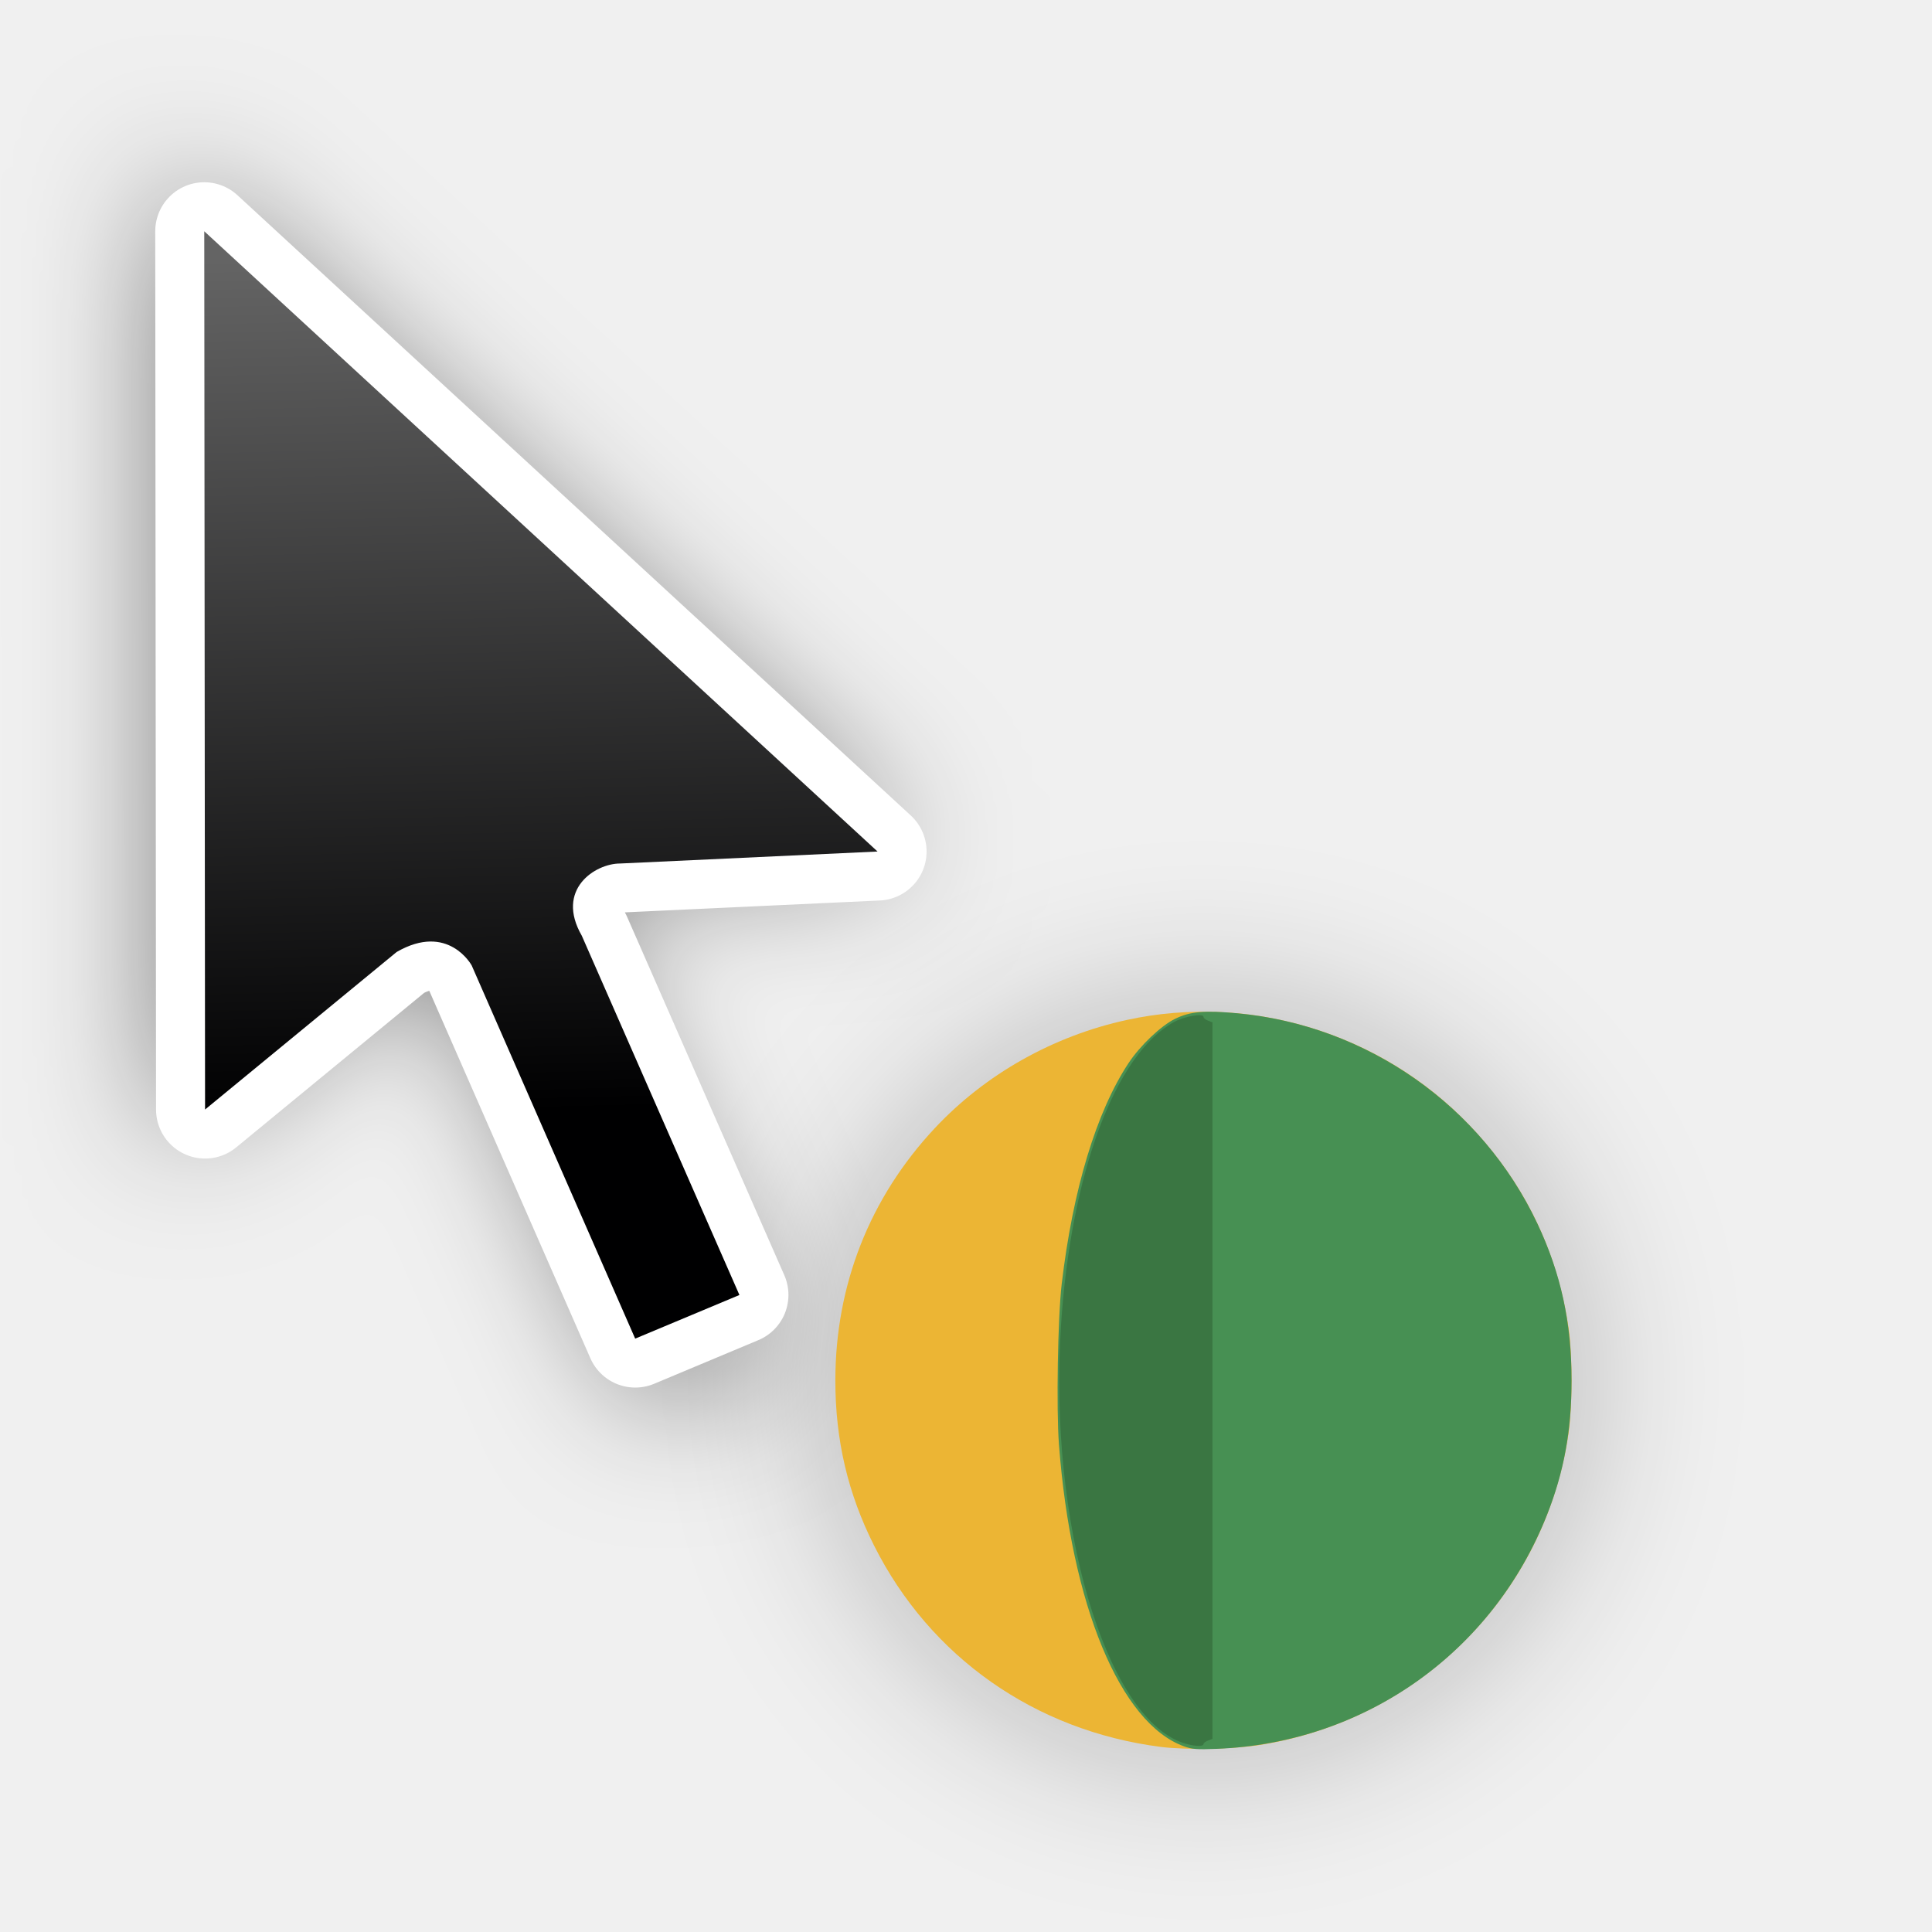
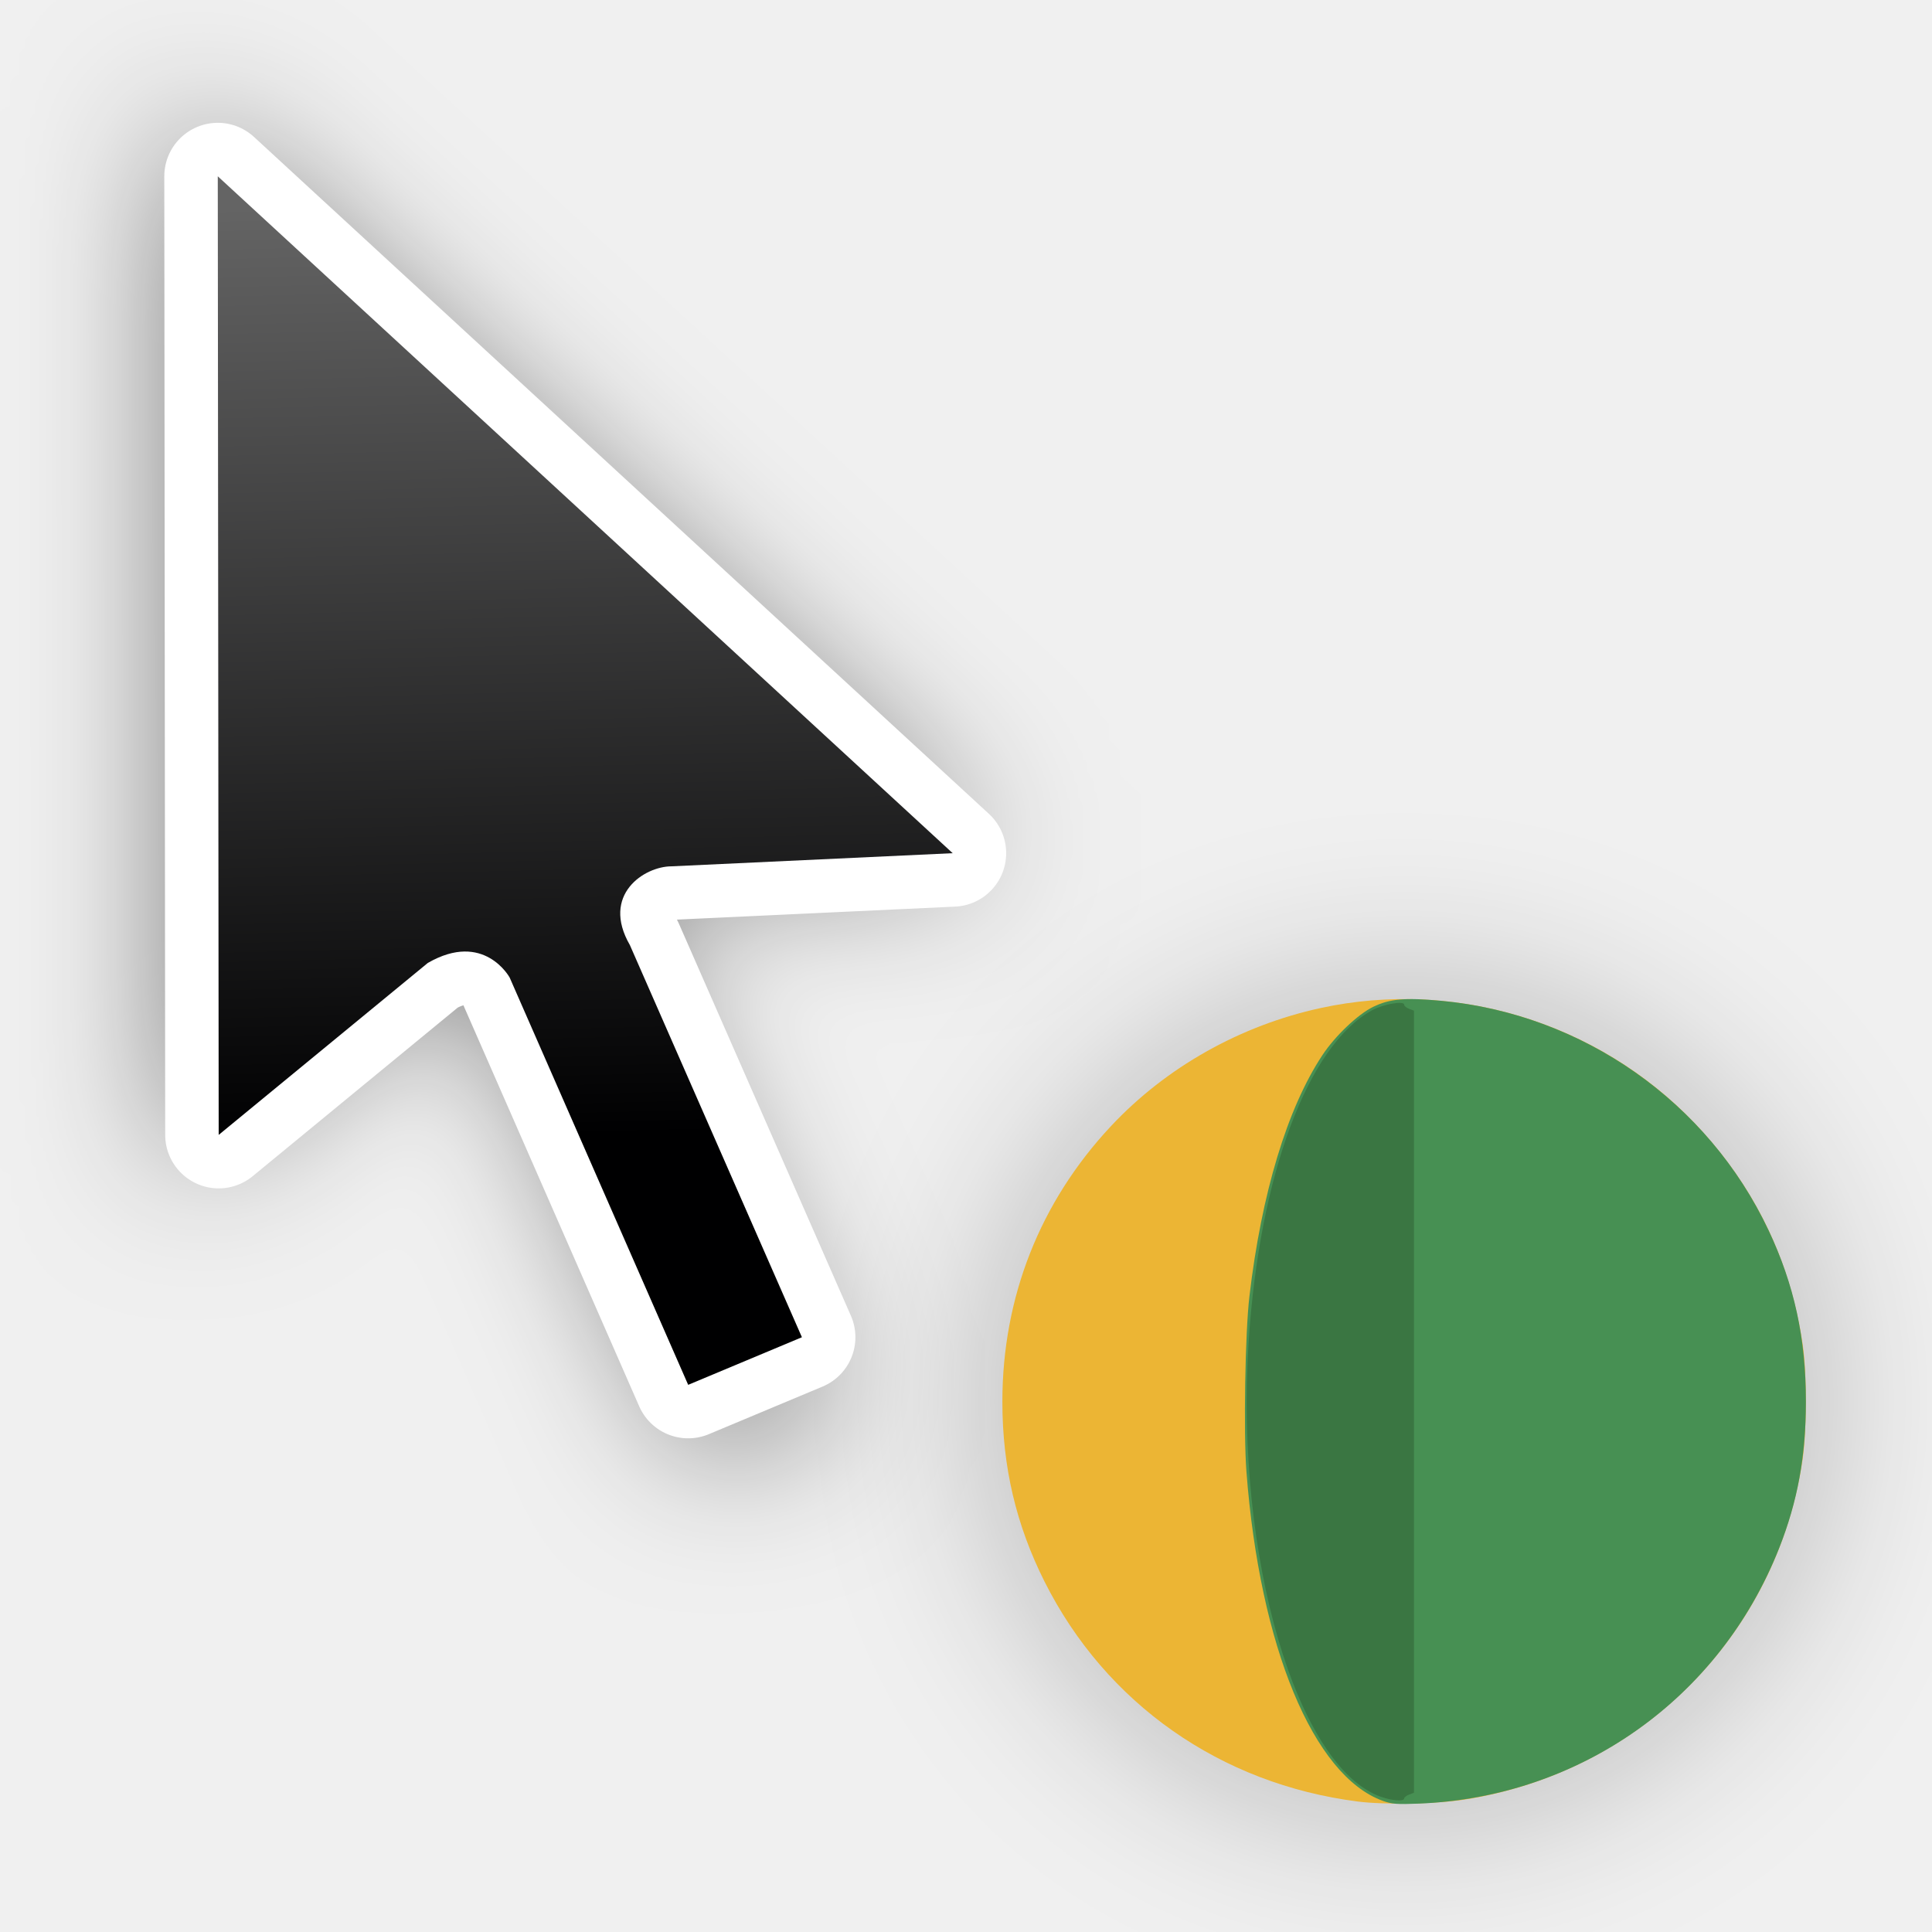
- <svg xmlns="http://www.w3.org/2000/svg" xmlns:xlink="http://www.w3.org/1999/xlink" width="32px" height="32px" viewBox="0 0 24 24" version="1.1" id="svg2">
-   <defs id="defs11">
-     <linearGradient xlink:href="#linearGradient8199" id="linearGradient9185" gradientUnits="userSpaceOnUse" gradientTransform="matrix(0.75,0,0,0.75,-24.13955,-577.8849)" x1="42.288" y1="760.581" x2="41.944" y2="746.356" />
+ <svg xmlns="http://www.w3.org/2000/svg" xmlns:xlink="http://www.w3.org/1999/xlink" width="100mm" height="100mm" viewBox="0 0 100 100" version="1.1" id="svg8">
+   <defs id="defs2">
+     <clipPath id="clip1">
+       <path id="path4225" d="m 17,10 14,0 0,20 -14,0 m 0,-20" />
+     </clipPath>
+     <clipPath id="clip2">
+       <path id="path4228" d="m 41.895,19.992 c 0,10.582 -8.02,19.16 -17.895,19.16 -9.875,0 -17.891,-8.574 -17.891,-19.16 0,-10.586 8.02,-19.16 17.891,-19.16 9.879,0 17.895,8.574 17.895,19.16 m 0,0" />
+     </clipPath>
+     <clipPath id="clip1-3">
+       <path d="m 17,10 14,0 0,20 -14,0 m 0,-20" id="path4225-2" />
+     </clipPath>
+     <clipPath id="clip2-0">
+       <path d="m 41.895,19.992 c 0,10.582 -8.02,19.16 -17.895,19.16 -9.875,0 -17.891,-8.574 -17.891,-19.16 0,-10.586 8.02,-19.16 17.891,-19.16 9.879,0 17.895,8.574 17.895,19.16 m 0,0" id="path4228-6" />
+     </clipPath>
+     <linearGradient xlink:href="#linearGradient8199" id="linearGradient5665" gradientUnits="userSpaceOnUse" gradientTransform="matrix(3.410758,0,0,3.410758,-116.022,-2338.274)" x1="42.288" y1="760.581" x2="41.944" y2="746.356" />
    <linearGradient id="linearGradient8199">
      <stop style="stop-color:#000001;stop-opacity:1" offset="0" id="stop8195" />
      <stop style="stop-color:#646464;stop-opacity:1" offset="1" id="stop8197" />
    </linearGradient>
    <filter style="color-interpolation-filters:sRGB" id="filter3764" x="-0.214" width="1.428" y="-0.13" height="1.261">
      <feGaussianBlur stdDeviation="1.082" id="feGaussianBlur3766" />
    </filter>
-     <filter style="color-interpolation-filters:sRGB" height="1.444" y="-0.222" width="1.444" x="-0.222" id="filter7558">
-       <feGaussianBlur id="feGaussianBlur7560" stdDeviation="1.202" />
+     <filter id="filter7558-3" x="-0.222" width="1.444" y="-0.222" height="1.444" style="color-interpolation-filters:sRGB">
+       <feGaussianBlur stdDeviation="1.202" id="feGaussianBlur7560-9" />
    </filter>
  </defs>
-   <g id="layer1" />
-   <g id="layer2">
-     <g id="g71" transform="translate(-1.31463,21.26391)">
-       <path transform="matrix(0.75,0,0,0.75,1.31463,-21.26392)" id="path9167" d="m 19.933,16.365 c -3.59,0 -6.5,2.91 -6.5,6.5 0,3.59 2.91,6.5 6.5,6.5 3.59,0 6.5,-2.91 6.5,-6.5 0,-3.59 -2.91,-6.5 -6.5,-6.5 z" style="color:#000000;font-style:normal;font-variant:normal;font-weight:normal;font-stretch:normal;font-size:medium;line-height:normal;font-family:Sans;-inkscape-font-specification:Sans;text-indent:0;text-align:start;text-decoration:none;text-decoration-line:none;letter-spacing:normal;word-spacing:normal;text-transform:none;writing-mode:lr-tb;direction:ltr;baseline-shift:baseline;text-anchor:start;display:inline;overflow:visible;visibility:visible;opacity:0.2;fill:#000000;fill-opacity:1;fill-rule:nonzero;stroke:none;stroke-width:2;marker:none;filter:url(#filter7558);enable-background:accumulate" />
-       <path id="path9179" d="m 331.746,648.974 0.015,15.815 3.45,-2.836 c 0.93,-0.537 1.351,0.241 1.351,0.241 l 2.945,6.719 1.876,-0.785 -2.838,-6.469 c -0.482,-0.835 0.242,-1.3 0.687,-1.3 l 4.639,-0.217 z" style="display:inline;opacity:0.5;fill:#000000;fill-opacity:1;stroke:none;stroke-width:0.765;stroke-linecap:round;stroke-linejoin:round;stroke-miterlimit:4;stroke-dasharray:none;stroke-opacity:1;filter:url(#filter3764)" transform="matrix(0.7759386,0,0,0.7759386,-254.085,-522.8127)" />
-       <path style="display:inline;fill:#ffffff;fill-opacity:1;stroke:#ffffff;stroke-width:1.218;stroke-linecap:round;stroke-linejoin:round;stroke-miterlimit:4;stroke-dasharray:none;stroke-opacity:1" d="m 3.852,-18.391 0.01,10.91 2.38,-1.957 c 0.641,-0.37 0.932,0.167 0.932,0.167 l 2.032,4.635 1.294,-0.542 -1.958,-4.463 C 8.21,-10.216 8.709,-10.537 9.016,-10.537 l 3.2,-0.149 z" id="path9181" />
-       <path style="display:inline;fill:url(#linearGradient9185);fill-opacity:1;stroke:none;stroke-width:0.528;stroke-linecap:round;stroke-linejoin:round;stroke-miterlimit:4;stroke-dasharray:none;stroke-opacity:1" d="m 3.852,-18.391 0.01,10.91 2.38,-1.957 c 0.641,-0.37 0.932,0.167 0.932,0.167 L 9.205,-4.635 10.5,-5.177 8.542,-9.64 c -0.332,-0.576 0.167,-0.897 0.474,-0.897 l 3.2,-0.149 z" id="path9183" />
-       <g id="g8336" transform="matrix(0.06353898,0,0,0.06353898,8.557805,-9.36572)" style="display:inline">
-         <path style="fill:#ecb534;stroke-width:0.353" d="M 112.998,154.282 C 88.378,151.138 67.845,136.725 56.877,114.887 51.764,104.706 49.322,94.29 49.322,82.661 c 0,-18.699 6.728,-35.773 19.452,-49.364 9.868,-10.541 23.139,-18.017 37.545,-21.152 24.191,-5.265 49.847,2.635 67.009,20.631 10.688,11.208 17.175,24.552 19.386,39.876 0.724,5.02 0.711,15.049 -0.027,20.175 -4.54,31.553 -28.99,56.194 -60.639,61.114 -5.024,0.781 -14.304,0.947 -19.051,0.341 z" id="path8330" />
-         <path style="fill:#479053;stroke-width:0.353" d="M 117.484,154.163 C 105.028,149.684 95.435,126.538 93.04,95.185 92.505,88.17 92.809,70.296 93.575,63.787 c 2.175,-18.481 6.778,-33.688 13.079,-43.215 2.27,-3.432 6.34,-7.302 9.089,-8.642 2.949,-1.438 5.69,-1.683 12.149,-1.087 25.35,2.34 47.827,18.092 58.686,41.127 4.602,9.763 6.677,19.294 6.677,30.673 0,9.794 -1.48,17.884 -4.811,26.301 -10.64,26.884 -35.572,44.549 -64.51,45.708 -3.926,0.157 -4.855,0.087 -6.451,-0.487 z" id="path8332" />
-         <path style="fill:#3a7642;stroke-width:0.353" d="M 117.205,153.456 C 102.046,148.216 90.981,110.342 93.427,72.072 95.341,42.124 104.023,18.794 115.587,12.52 c 1.987,-1.078 5.702,-1.719 5.702,-0.984 0,0.226 0.397,0.562 0.882,0.746 l 0.882,0.335 v 70.044 70.044 l -0.882,0.335 c -0.485,0.184 -0.882,0.498 -0.882,0.697 0,0.553 -2.087,0.41 -4.084,-0.281 z" id="path8334" />
+   <g id="layer1" transform="translate(0,-197)">
+     <g id="g29442" transform="translate(-118.1158,-15.63112)">
+       <path style="color:#000000;font-style:normal;font-variant:normal;font-weight:normal;font-stretch:normal;font-size:medium;line-height:normal;font-family:Sans;-inkscape-font-specification:Sans;text-indent:0;text-align:start;text-decoration:none;text-decoration-line:none;letter-spacing:normal;word-spacing:normal;text-transform:none;writing-mode:lr-tb;direction:ltr;baseline-shift:baseline;text-anchor:start;display:inline;overflow:visible;visibility:visible;opacity:0.2;fill:#000000;fill-opacity:1;fill-rule:nonzero;stroke:none;stroke-width:2;marker:none;filter:url(#filter7558-3);enable-background:accumulate" d="m 19.933,16.365 c -3.59,0 -6.5,2.91 -6.5,6.5 0,3.59 2.91,6.5 6.5,6.5 3.59,0 6.5,-2.91 6.5,-6.5 0,-3.59 -2.91,-6.5 -6.5,-6.5 z" id="path9167" transform="matrix(3.410757,0,0,3.410757,122.8071,207.1891)" />
+       <g style="display:inline" transform="matrix(0.2889547,0,0,0.2889547,155.7467,261.2982)" id="g8336">
+         <path id="path8330" d="M 112.998,154.282 C 88.378,151.138 67.845,136.725 56.877,114.887 51.764,104.706 49.322,94.29 49.322,82.661 c 0,-18.699 6.728,-35.773 19.452,-49.364 9.868,-10.541 23.139,-18.017 37.545,-21.152 24.191,-5.265 49.847,2.635 67.009,20.631 10.688,11.208 17.175,24.552 19.386,39.876 0.724,5.02 0.711,15.049 -0.027,20.175 -4.54,31.553 -28.99,56.194 -60.639,61.114 -5.024,0.781 -14.304,0.947 -19.051,0.341 z" style="fill:#ecb534;stroke-width:0.353" />
+         <path id="path8332" d="M 117.484,154.163 C 105.028,149.684 95.435,126.538 93.04,95.185 92.505,88.17 92.809,70.296 93.575,63.787 c 2.175,-18.481 6.778,-33.688 13.079,-43.215 2.27,-3.432 6.34,-7.302 9.089,-8.642 2.949,-1.438 5.69,-1.683 12.149,-1.087 25.35,2.34 47.827,18.092 58.686,41.127 4.602,9.763 6.677,19.294 6.677,30.673 0,9.794 -1.48,17.884 -4.811,26.301 -10.64,26.884 -35.572,44.549 -64.51,45.708 -3.926,0.157 -4.855,0.087 -6.451,-0.487 z" style="fill:#479053;stroke-width:0.353" />
+         <path id="path8334" d="M 117.205,153.456 C 102.046,148.216 90.981,110.342 93.427,72.072 95.341,42.124 104.023,18.794 115.587,12.52 c 1.987,-1.078 5.702,-1.719 5.702,-0.984 0,0.226 0.397,0.562 0.882,0.746 l 0.882,0.335 v 70.044 70.044 l -0.882,0.335 c -0.485,0.184 -0.882,0.498 -0.882,0.697 0,0.553 -2.087,0.41 -4.084,-0.281 z" style="fill:#3a7642;stroke-width:0.353" />
      </g>
    </g>
+     <path transform="matrix(3.528718,0,0,3.528718,-1161.74,-2087.823)" style="display:inline;opacity:0.5;fill:#000000;fill-opacity:1;stroke:none;stroke-width:0.765;stroke-linecap:round;stroke-linejoin:round;stroke-miterlimit:4;stroke-dasharray:none;stroke-opacity:1;filter:url(#filter3764)" d="m 331.746,648.974 0.015,15.815 3.45,-2.836 c 0.93,-0.537 1.351,0.241 1.351,0.241 l 2.945,6.719 1.876,-0.785 -2.838,-6.469 c -0.482,-0.835 0.242,-1.3 0.687,-1.3 l 4.639,-0.217 z" id="path5659" />
+     <path id="path5661" d="m 11.272,206.125 0.047,49.617 10.823,-8.899 c 2.917,-1.684 4.239,0.757 4.239,0.757 l 9.239,21.079 5.887,-2.464 -8.904,-20.297 c -1.512,-2.618 0.759,-4.077 2.154,-4.077 l 14.554,-0.68 z" style="display:inline;fill:#ffffff;fill-opacity:1;stroke:#ffffff;stroke-width:5.537;stroke-linecap:round;stroke-linejoin:round;stroke-miterlimit:4;stroke-dasharray:none;stroke-opacity:1" />
+     <path id="path5663" d="m 11.272,206.125 0.047,49.617 10.823,-8.899 c 2.917,-1.684 4.239,0.757 4.239,0.757 l 9.239,21.079 5.887,-2.464 -8.904,-20.297 c -1.512,-2.618 0.758,-4.077 2.154,-4.077 l 14.554,-0.68 z" style="display:inline;fill:url(#linearGradient5665);fill-opacity:1;stroke:none;stroke-width:2.4;stroke-linecap:round;stroke-linejoin:round;stroke-miterlimit:4;stroke-dasharray:none;stroke-opacity:1" />
+     <g id="layer1-7" transform="matrix(4.547676,0,0,4.547676,115.5891,171.5245)" />
  </g>
+   <style id="style3" type="text/css">
+ 	.st0{fill:#4B4B4B;}
+ </style>
+   <style type="text/css" id="style3-7">
+ 	.st0{fill:#4B4B4B;}
+ </style>
+   <style type="text/css" id="style3-3">
+ 	.st0{fill:#4B4B4B;}
+ </style>
+   <style id="style3-7-7" type="text/css">
+ 	.st0{fill:#4B4B4B;}
+ </style>
</svg>
